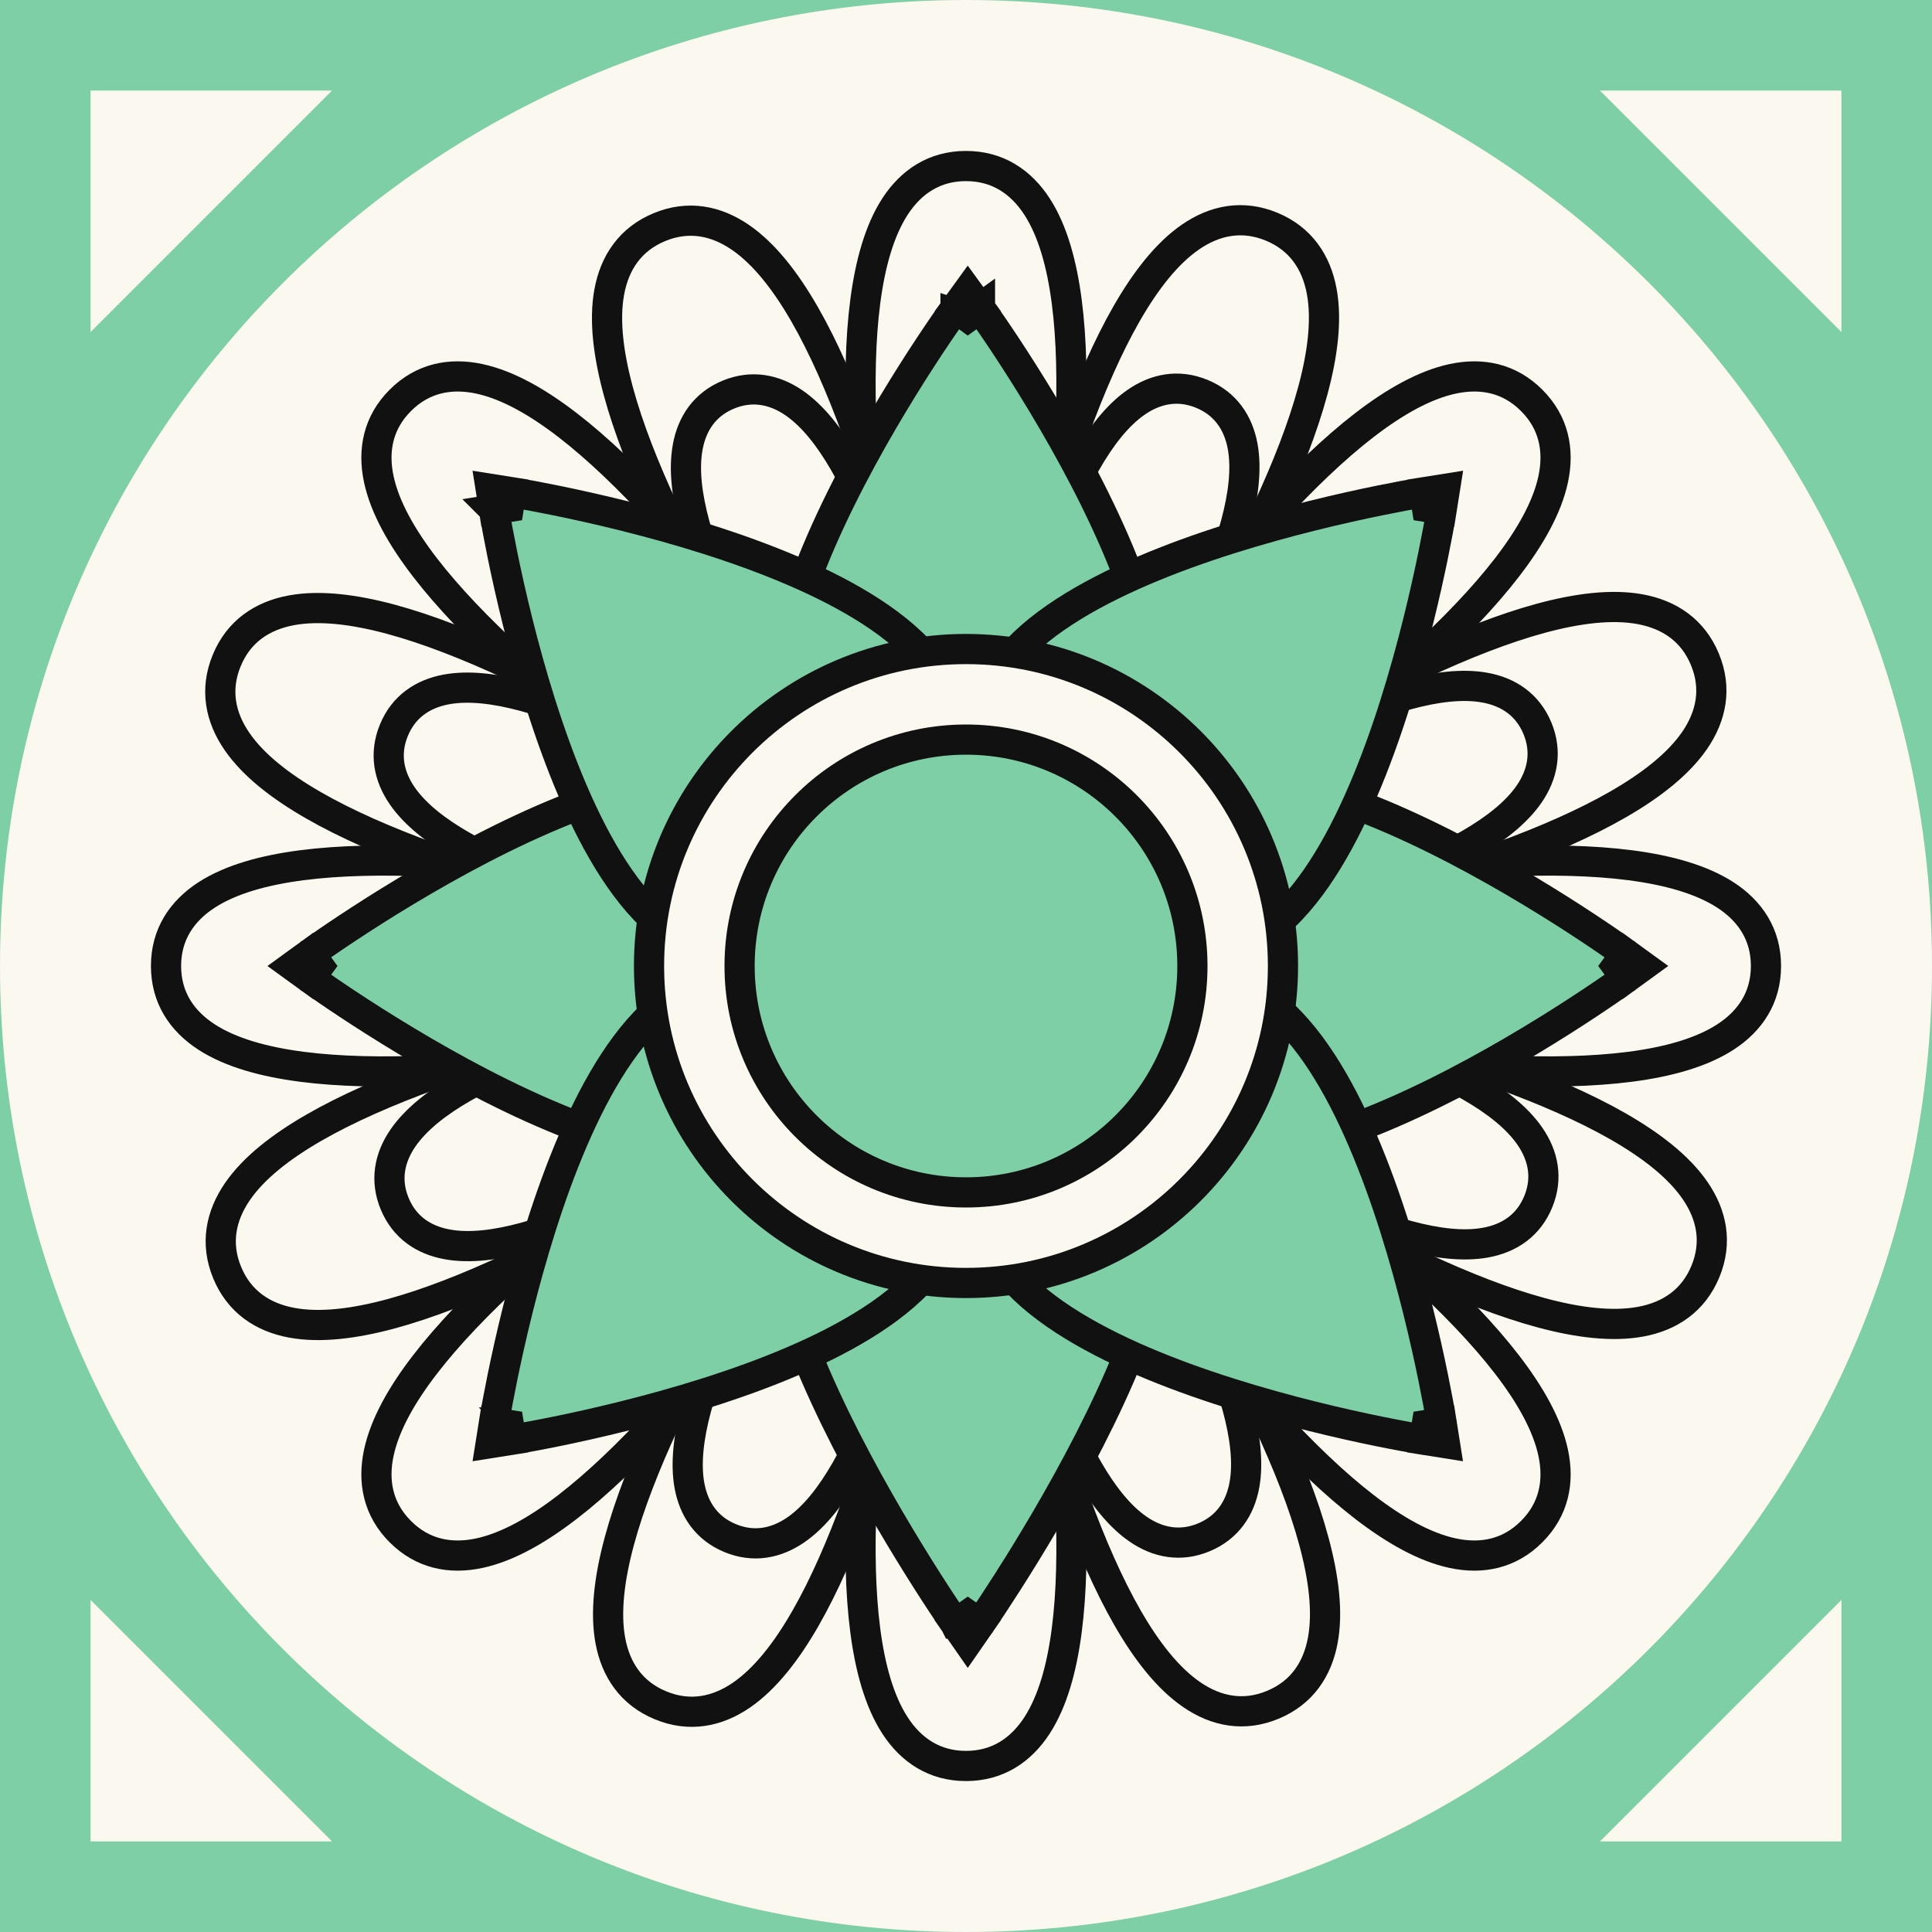
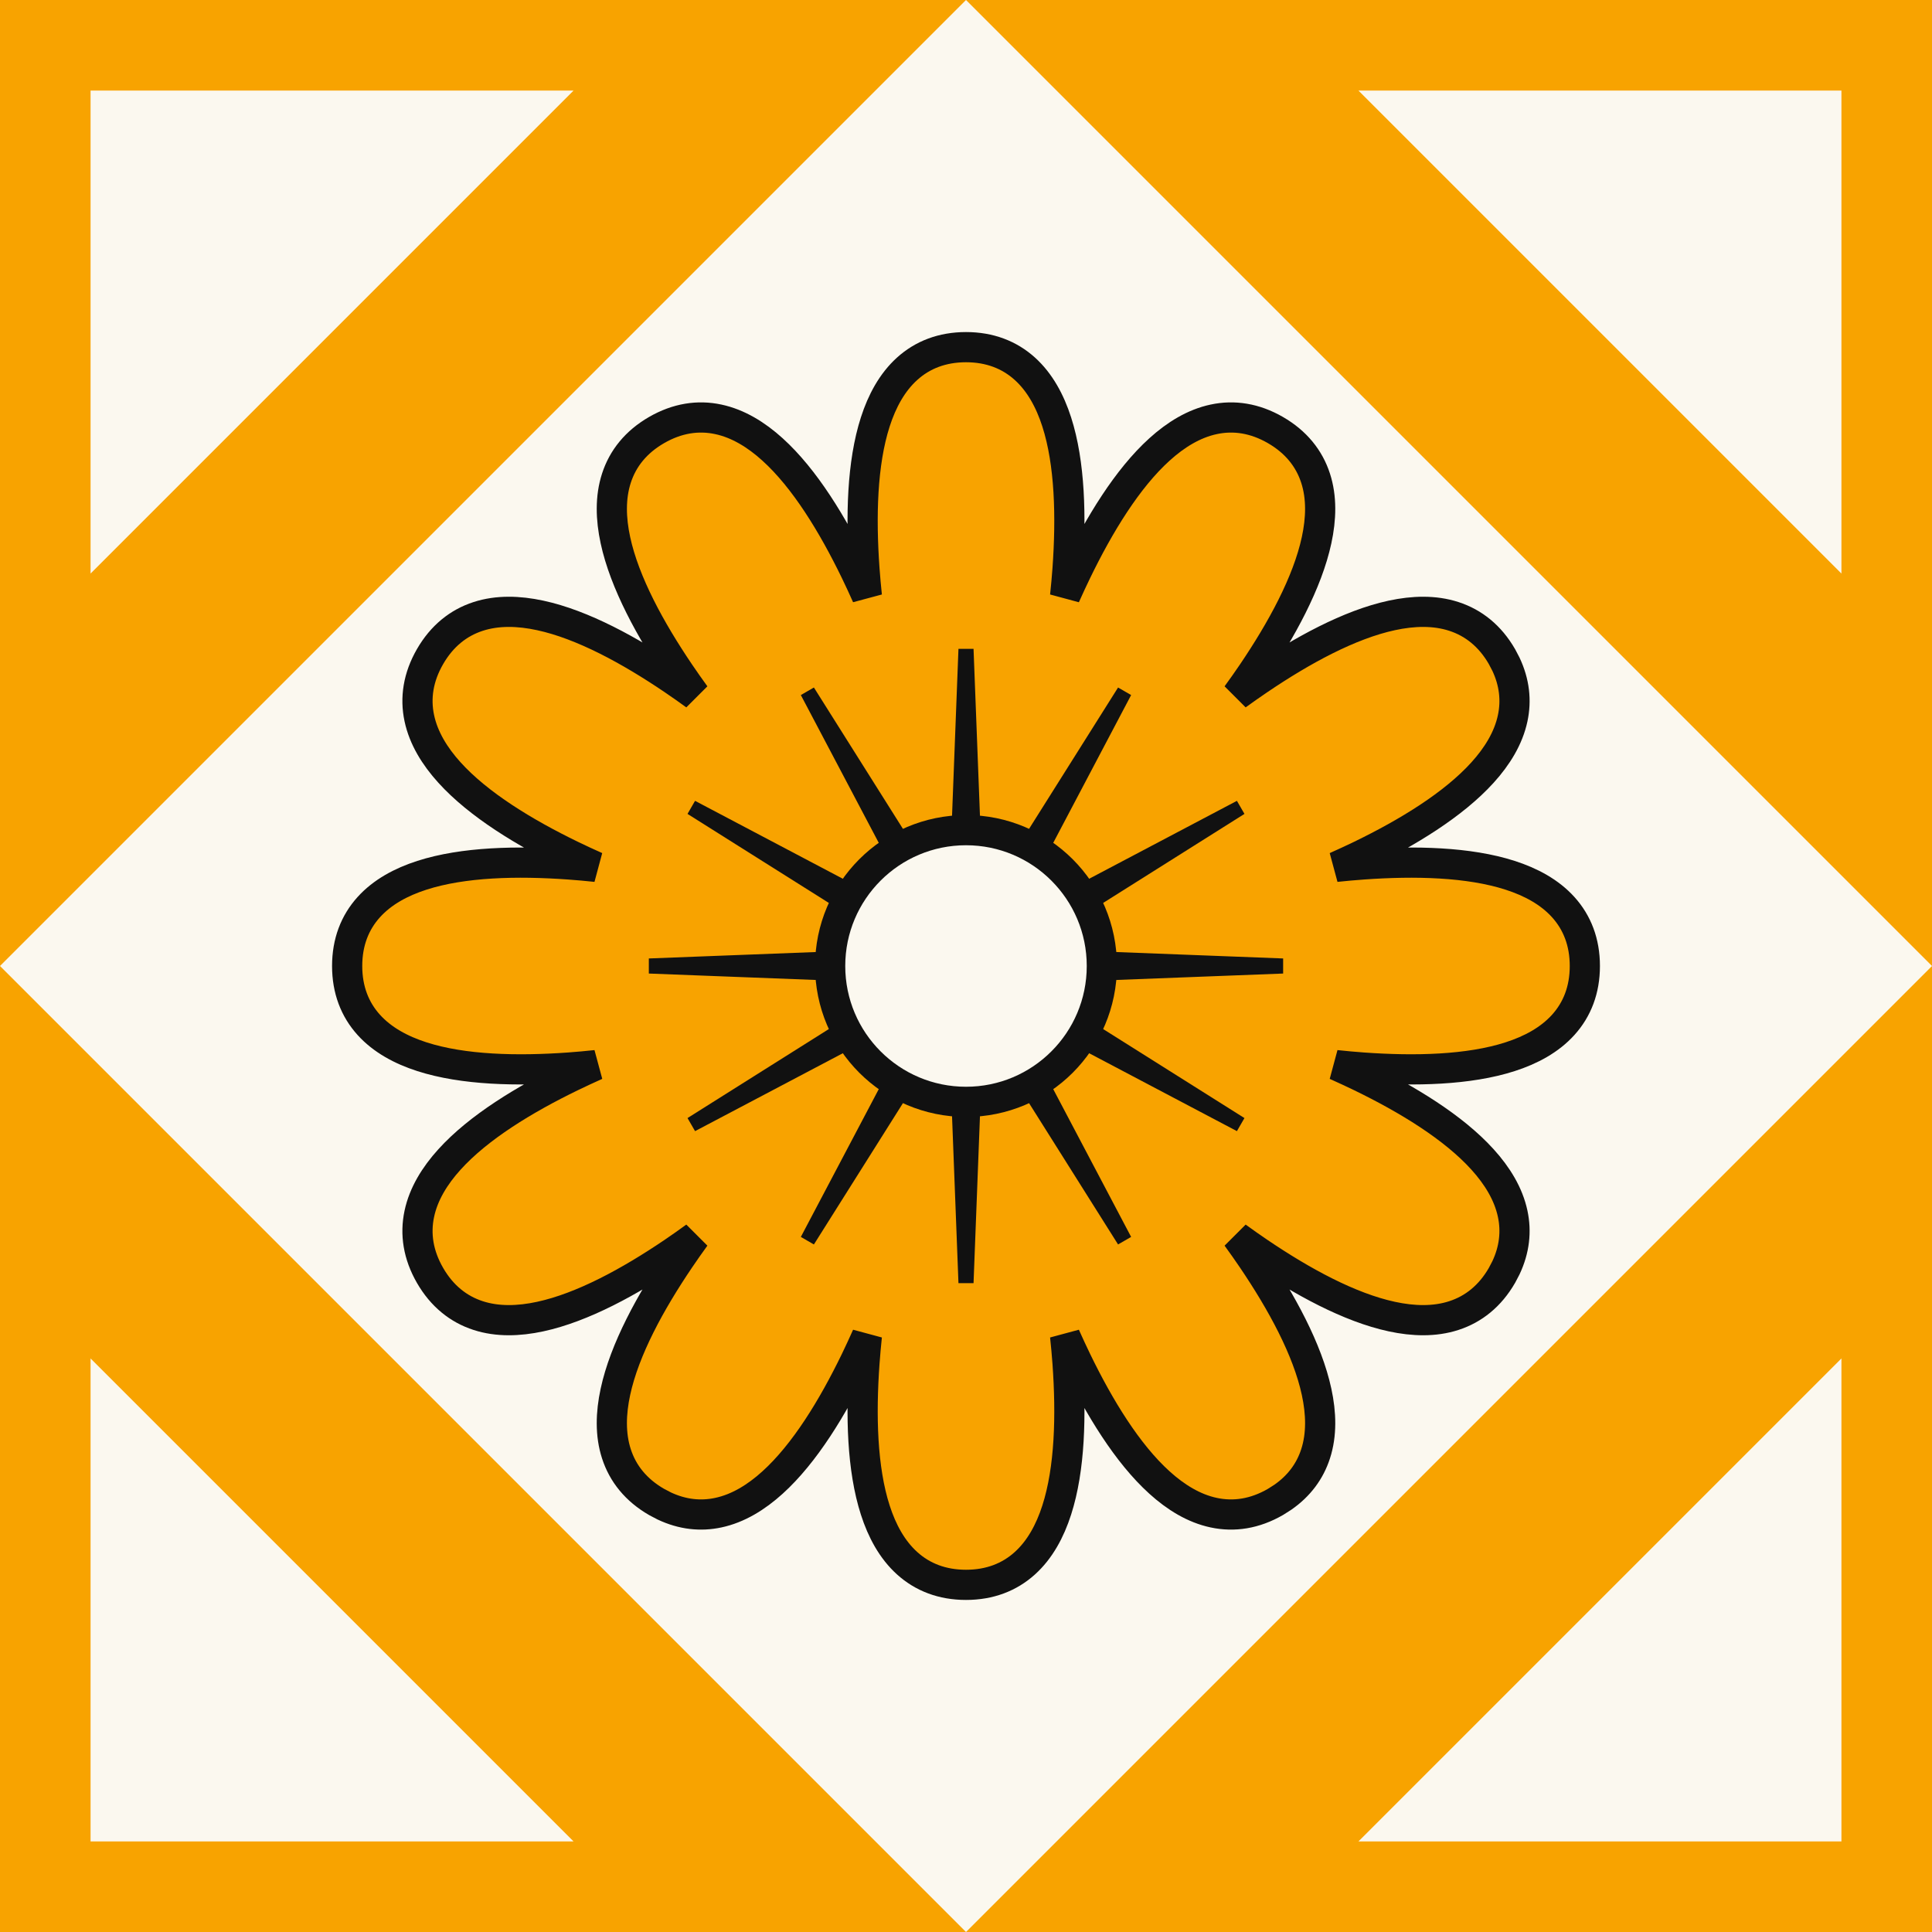
<svg xmlns="http://www.w3.org/2000/svg" width="64" height="64" viewBox="0 0 64 64" fill="none">
-   <g clip-path="url(#clip0_400_1679)">
-     <rect width="64" height="64" fill="#7ECEA6" />
-     <rect y="64" width="64" height="64" rx="32" transform="rotate(-90 0 64)" fill="#FBF8EF" />
-     <path d="M28.85 32.002C28.519 32.06 28.167 32.123 27.797 32.191C25.336 32.641 22.077 33.307 18.896 34.169C15.724 35.029 12.59 36.094 10.402 37.354C9.311 37.982 8.409 38.683 7.867 39.471C7.308 40.285 7.129 41.201 7.527 42.161C7.926 43.121 8.701 43.641 9.672 43.819C10.613 43.991 11.746 43.848 12.961 43.519C15.398 42.858 18.365 41.391 21.213 39.751C24.07 38.106 26.842 36.268 28.898 34.843C29.207 34.629 29.5 34.424 29.775 34.23C29.582 34.505 29.377 34.799 29.163 35.108C27.742 37.166 25.908 39.941 24.268 42.801C22.633 45.652 21.171 48.621 20.514 51.059C20.187 52.274 20.045 53.408 20.219 54.349C20.399 55.319 20.92 56.094 21.881 56.491C22.841 56.888 23.757 56.707 24.57 56.147C25.357 55.603 26.057 54.7 26.683 53.608C27.939 51.418 28.999 48.282 29.854 45.109C30.711 41.926 31.372 38.667 31.817 36.205C31.885 35.835 31.947 35.483 32.004 35.151C32.062 35.483 32.125 35.835 32.193 36.205C32.643 38.666 33.308 41.924 34.171 45.106C35.031 48.278 36.096 51.411 37.355 53.6C37.983 54.691 38.685 55.592 39.473 56.134C40.286 56.694 41.203 56.873 42.163 56.474C43.123 56.076 43.643 55.3 43.821 54.329C43.993 53.389 43.85 52.255 43.52 51.04C42.86 48.603 41.392 45.636 39.753 42.788C38.108 39.931 36.27 37.16 34.845 35.104C34.631 34.795 34.426 34.501 34.232 34.227C34.507 34.42 34.801 34.624 35.11 34.838C37.168 36.26 39.943 38.093 42.803 39.733C45.653 41.368 48.623 42.831 51.061 43.488C52.276 43.815 53.41 43.956 54.35 43.782C55.321 43.603 56.096 43.081 56.493 42.121C56.89 41.161 56.709 40.244 56.148 39.432C55.605 38.645 54.702 37.945 53.61 37.318C51.42 36.062 48.284 35.002 45.111 34.148C41.928 33.291 38.668 32.63 36.207 32.184C35.837 32.117 35.484 32.055 35.153 31.997C35.484 31.939 35.837 31.877 36.207 31.809C38.667 31.359 41.926 30.693 45.107 29.831C48.279 28.971 51.413 27.906 53.602 26.646C54.692 26.018 55.594 25.316 56.136 24.529C56.695 23.715 56.875 22.799 56.476 21.839C56.078 20.879 55.302 20.359 54.331 20.181C53.391 20.009 52.257 20.152 51.042 20.481C48.605 21.142 45.638 22.609 42.79 24.249C39.933 25.893 37.161 27.732 35.106 29.156C34.796 29.371 34.503 29.576 34.228 29.77C34.422 29.494 34.626 29.201 34.84 28.891C36.262 26.833 38.095 24.058 39.735 21.199C41.37 18.348 42.833 15.379 43.489 12.941C43.817 11.726 43.958 10.592 43.784 9.651C43.605 8.681 43.083 7.906 42.123 7.509C41.162 7.112 40.246 7.293 39.434 7.853C38.647 8.397 37.946 9.3 37.32 10.391C36.064 12.582 35.004 15.717 34.149 18.891C33.292 22.074 32.632 25.333 32.186 27.794C32.119 28.165 32.056 28.517 31.999 28.849C31.941 28.517 31.878 28.165 31.811 27.795C31.361 25.334 30.695 22.076 29.832 18.894C28.973 15.722 27.908 12.588 26.648 10.4C26.02 9.309 25.318 8.407 24.53 7.865C23.717 7.306 22.8 7.127 21.841 7.525C20.881 7.924 20.361 8.7 20.183 9.67C20.01 10.611 20.154 11.745 20.483 12.96C21.143 15.397 22.611 18.363 24.251 21.212C25.895 24.068 27.733 26.84 29.158 28.896C29.372 29.205 29.578 29.498 29.771 29.773C29.496 29.58 29.203 29.375 28.893 29.162C26.835 27.74 24.06 25.907 21.201 24.267C18.35 22.632 15.381 21.169 12.943 20.512C11.727 20.185 10.593 20.044 9.653 20.217C8.682 20.397 7.907 20.918 7.511 21.879C7.114 22.839 7.294 23.756 7.855 24.568C8.398 25.355 9.301 26.055 10.393 26.681C12.584 27.938 15.719 28.998 18.892 29.852C22.075 30.709 25.335 31.37 27.796 31.816C28.166 31.883 28.519 31.945 28.85 32.002Z" fill="#FBF8EF" stroke="#111111" />
-     <path d="M29.088 33.206C28.804 33.386 28.503 33.579 28.187 33.783C26.084 35.138 23.327 36.998 20.716 39.01C18.113 41.016 15.624 43.197 14.082 45.197C13.314 46.194 12.749 47.188 12.549 48.123C12.342 49.088 12.527 50.004 13.262 50.738C13.996 51.473 14.912 51.658 15.877 51.451C16.812 51.251 17.806 50.686 18.802 49.918C20.803 48.376 22.984 45.887 24.99 43.284C27.002 40.673 28.862 37.916 30.217 35.813C30.421 35.497 30.614 35.196 30.794 34.911C30.721 35.24 30.643 35.589 30.564 35.957C30.036 38.402 29.402 41.667 28.978 44.936C28.556 48.195 28.338 51.498 28.662 54.002C28.824 55.25 29.127 56.352 29.646 57.155C30.183 57.983 30.961 58.5 32 58.5C33.039 58.5 33.817 57.983 34.354 57.155C34.874 56.352 35.176 55.25 35.338 54.002C35.662 51.498 35.444 48.195 35.022 44.936C34.598 41.667 33.964 38.402 33.436 35.957C33.357 35.589 33.28 35.24 33.206 34.911C33.386 35.196 33.579 35.497 33.783 35.813C35.138 37.916 36.998 40.673 39.01 43.284C41.016 45.887 43.197 48.376 45.197 49.918C46.194 50.686 47.188 51.251 48.123 51.451C49.088 51.658 50.004 51.473 50.738 50.738C51.473 50.004 51.658 49.088 51.451 48.123C51.251 47.188 50.686 46.194 49.918 45.197C48.376 43.197 45.887 41.016 43.284 39.01C40.673 36.998 37.916 35.138 35.813 33.783C35.497 33.579 35.196 33.386 34.911 33.206C35.24 33.279 35.589 33.357 35.957 33.436C38.402 33.964 41.667 34.598 44.936 35.022C48.195 35.444 51.498 35.662 54.002 35.338C55.25 35.176 56.352 34.873 57.155 34.354C57.983 33.817 58.5 33.039 58.5 32C58.5 30.961 57.983 30.183 57.155 29.646C56.352 29.127 55.25 28.824 54.002 28.662C51.498 28.338 48.195 28.556 44.936 28.978C41.667 29.402 38.402 30.036 35.957 30.564C35.589 30.643 35.24 30.721 34.911 30.794C35.196 30.614 35.497 30.421 35.813 30.217C37.916 28.862 40.673 27.002 43.284 24.99C45.887 22.984 48.376 20.802 49.918 18.802C50.686 17.805 51.251 16.812 51.451 15.877C51.658 14.912 51.473 13.996 50.738 13.262C50.004 12.527 49.088 12.342 48.123 12.549C47.188 12.749 46.194 13.314 45.197 14.082C43.197 15.624 41.016 18.113 39.01 20.716C36.998 23.327 35.138 26.084 33.783 28.187C33.579 28.503 33.386 28.804 33.206 29.088C33.28 28.76 33.357 28.411 33.436 28.043C33.964 25.598 34.598 22.333 35.022 19.064C35.444 15.805 35.662 12.502 35.338 9.998C35.176 8.75 34.874 7.648 34.354 6.845C33.817 6.017 33.039 5.5 32 5.5C30.961 5.5 30.183 6.017 29.646 6.845C29.127 7.648 28.824 8.75 28.662 9.998C28.338 12.502 28.556 15.805 28.978 19.064C29.402 22.333 30.036 25.598 30.564 28.043C30.643 28.411 30.721 28.76 30.794 29.088C30.614 28.804 30.421 28.503 30.217 28.187C28.862 26.084 27.002 23.327 24.99 20.716C22.984 18.113 20.803 15.624 18.802 14.082C17.806 13.314 16.812 12.749 15.877 12.549C14.912 12.342 13.996 12.527 13.262 13.262C12.527 13.996 12.342 14.912 12.549 15.877C12.749 16.812 13.314 17.805 14.082 18.802C15.624 20.802 18.113 22.984 20.716 24.99C23.327 27.002 26.084 28.862 28.187 30.217C28.503 30.421 28.804 30.614 29.088 30.794C28.76 30.721 28.411 30.643 28.043 30.564C25.598 30.036 22.333 29.402 19.064 28.978C15.805 28.556 12.502 28.338 9.998 28.662C8.75 28.824 7.648 29.127 6.845 29.646C6.017 30.183 5.5 30.961 5.5 32C5.5 33.039 6.017 33.817 6.845 34.354C7.648 34.873 8.75 35.176 9.998 35.338C12.502 35.662 15.805 35.444 19.064 35.022C22.333 34.598 25.598 33.964 28.043 33.436C28.411 33.357 28.76 33.279 29.088 33.206Z" fill="#FBF8EF" stroke="#111111" />
-     <path d="M29.718 29.68C29.751 29.728 29.784 29.775 29.816 29.822C29.769 29.79 29.722 29.757 29.674 29.724C28.088 28.631 25.95 27.221 23.745 25.959C21.549 24.703 19.253 23.573 17.363 23.066C16.421 22.813 15.529 22.7 14.781 22.839C14.003 22.984 13.37 23.407 13.049 24.188C12.726 24.97 12.877 25.715 13.327 26.366C13.76 26.992 14.472 27.541 15.319 28.025C17.018 28.997 19.443 29.813 21.886 30.469C24.34 31.127 26.851 31.634 28.746 31.975C28.803 31.985 28.86 31.996 28.916 32.006C28.86 32.016 28.803 32.026 28.746 32.037C26.852 32.385 24.343 32.9 21.892 33.567C19.45 34.231 17.029 35.056 15.333 36.034C14.488 36.521 13.778 37.072 13.347 37.7C12.899 38.352 12.751 39.098 13.076 39.878C13.401 40.658 14.035 41.079 14.813 41.221C15.562 41.358 16.453 41.242 17.394 40.986C19.283 40.472 21.575 39.334 23.766 38.07C25.966 36.801 28.1 35.383 29.682 34.285C29.73 34.251 29.777 34.218 29.824 34.186C29.791 34.233 29.759 34.28 29.726 34.328C28.633 35.913 27.222 38.052 25.961 40.257C24.704 42.453 23.575 44.748 23.067 46.639C22.815 47.581 22.702 48.473 22.841 49.221C22.986 49.999 23.409 50.632 24.19 50.953C24.971 51.275 25.717 51.125 26.368 50.675C26.994 50.242 27.542 49.529 28.026 48.683C28.999 46.984 29.815 44.559 30.471 42.116C31.129 39.662 31.635 37.151 31.977 35.256C31.987 35.199 31.997 35.142 32.007 35.086C32.017 35.142 32.028 35.198 32.038 35.256C32.386 37.15 32.902 39.659 33.569 42.11C34.233 44.551 35.057 46.973 36.036 48.669C36.523 49.514 37.074 50.224 37.701 50.655C38.354 51.103 39.1 51.251 39.88 50.926C40.66 50.601 41.081 49.967 41.223 49.189C41.359 48.44 41.243 47.549 40.988 46.608C40.474 44.719 39.336 42.427 38.072 40.236C36.803 38.035 35.385 35.901 34.286 34.32C34.253 34.272 34.22 34.225 34.188 34.178C34.234 34.211 34.282 34.243 34.33 34.276C35.915 35.369 38.054 36.78 40.258 38.041C42.455 39.298 44.75 40.427 46.641 40.934C47.583 41.187 48.475 41.3 49.223 41.161C50.001 41.016 50.633 40.593 50.955 39.812C51.277 39.031 51.127 38.285 50.676 37.634C50.244 37.008 49.531 36.46 48.685 35.975C46.986 35.003 44.561 34.187 42.117 33.531C39.664 32.873 37.153 32.367 35.257 32.025C35.2 32.015 35.144 32.005 35.087 31.995C35.144 31.985 35.2 31.974 35.257 31.964C37.151 31.615 39.661 31.1 42.112 30.433C44.553 29.769 46.975 28.945 48.671 27.966C49.515 27.479 50.226 26.928 50.657 26.301C51.104 25.648 51.252 24.902 50.928 24.122C50.603 23.342 49.969 22.921 49.191 22.779C48.442 22.642 47.55 22.758 46.609 23.014C44.72 23.528 42.429 24.666 40.237 25.93C38.037 27.199 35.903 28.617 34.322 29.716C34.274 29.749 34.227 29.782 34.18 29.814C34.212 29.768 34.245 29.72 34.278 29.672C35.371 28.087 36.781 25.948 38.043 23.743C39.3 21.547 40.429 19.252 40.936 17.361C41.189 16.419 41.302 15.527 41.163 14.779C41.018 14.001 40.595 13.369 39.813 13.047C39.032 12.725 38.286 12.875 37.636 13.325C37.01 13.758 36.461 14.471 35.977 15.317C35.005 17.016 34.189 19.441 33.533 21.885C32.875 24.338 32.368 26.849 32.027 28.745C32.017 28.802 32.006 28.858 31.996 28.915C31.986 28.858 31.976 28.802 31.965 28.745C31.617 26.851 31.102 24.341 30.435 21.89C29.771 19.449 28.946 17.027 27.968 15.331C27.481 14.486 26.93 13.776 26.302 13.345C25.65 12.898 24.904 12.75 24.123 13.074C23.343 13.399 22.922 14.033 22.781 14.812C22.644 15.56 22.76 16.451 23.016 17.392C23.53 19.282 24.667 21.573 25.932 23.765C27.201 25.965 28.619 28.099 29.718 29.68Z" fill="#FBF8EF" stroke="#111111" />
-     <path d="M53.562 31.999L53.856 32.404L54.413 31.999L53.856 31.595L53.562 31.999ZM53.562 31.999C53.856 32.404 53.856 32.404 53.856 32.404L53.855 32.405L53.853 32.406L53.846 32.412L53.816 32.433C53.79 32.452 53.752 32.479 53.702 32.514C53.603 32.584 53.458 32.686 53.272 32.813C52.902 33.067 52.37 33.423 51.723 33.833C50.431 34.651 48.673 35.687 46.821 36.548C44.979 37.406 43 38.111 41.276 38.231C39.538 38.351 37.94 37.873 37.115 36.223C36.39 34.773 36.015 33.395 36.015 31.999C36.015 30.604 36.39 29.226 37.115 27.776C37.94 26.126 39.538 25.648 41.276 25.768C43 25.887 44.979 26.593 46.821 27.45C48.673 28.312 50.431 29.348 51.723 30.166C52.37 30.576 52.902 30.932 53.272 31.186C53.458 31.313 53.603 31.415 53.702 31.485C53.752 31.52 53.79 31.547 53.816 31.566L53.846 31.587L53.853 31.593L53.855 31.594L53.856 31.595C53.856 31.595 53.856 31.595 53.562 31.999Z" fill="#7ECEA6" stroke="#111111" />
-     <path d="M10.562 32L10.268 31.595L9.711 32L10.268 32.404L10.562 32ZM10.562 32C10.268 32.404 10.268 32.404 10.268 32.404L10.269 32.405L10.271 32.406L10.278 32.412L10.308 32.433C10.334 32.452 10.372 32.479 10.422 32.514C10.521 32.584 10.666 32.686 10.852 32.813C11.222 33.067 11.754 33.423 12.401 33.833C13.693 34.651 15.451 35.687 17.303 36.549C19.145 37.406 21.124 38.111 22.848 38.231C24.586 38.351 26.184 37.873 27.009 36.223C27.734 34.773 28.109 33.395 28.109 31.999C28.109 30.604 27.734 29.226 27.009 27.776C26.184 26.126 24.586 25.648 22.848 25.768C21.124 25.887 19.145 26.593 17.303 27.45C15.451 28.312 13.693 29.348 12.401 30.166C11.754 30.576 11.222 30.932 10.852 31.186C10.666 31.313 10.521 31.415 10.422 31.485C10.372 31.52 10.334 31.547 10.308 31.566L10.278 31.587L10.271 31.593L10.269 31.594L10.268 31.595C10.268 31.595 10.268 31.595 10.562 32Z" fill="#7ECEA6" stroke="#111111" />
-     <path d="M32.058 10.499L32.463 10.206L32.058 9.649L31.654 10.206L32.058 10.499ZM32.058 10.499C32.463 10.206 32.463 10.206 32.463 10.206L32.463 10.207L32.465 10.209L32.471 10.216L32.492 10.246C32.51 10.272 32.538 10.31 32.573 10.36C32.643 10.459 32.745 10.604 32.872 10.79C33.126 11.16 33.482 11.692 33.891 12.339C34.709 13.631 35.745 15.389 36.607 17.241C37.464 19.083 38.17 21.062 38.29 22.786C38.41 24.524 37.931 26.122 36.282 26.947C34.832 27.672 33.454 28.047 32.058 28.047C30.662 28.047 29.284 27.672 27.834 26.947C26.185 26.122 25.706 24.524 25.826 22.786C25.946 21.062 26.652 19.083 27.509 17.241C28.371 15.389 29.407 13.631 30.225 12.339C30.634 11.692 30.991 11.16 31.245 10.79C31.372 10.604 31.473 10.459 31.544 10.36C31.579 10.31 31.606 10.272 31.624 10.246L31.646 10.216L31.651 10.209L31.653 10.207L31.653 10.206C31.653 10.206 31.654 10.206 32.058 10.499Z" fill="#7ECEA6" stroke="#111111" />
-     <path d="M32.058 53.499L31.647 53.785L32.058 54.376L32.468 53.785L32.058 53.499ZM32.058 53.499C32.468 53.785 32.468 53.785 32.469 53.784L32.469 53.784L32.471 53.782L32.476 53.773L32.499 53.741C32.518 53.713 32.546 53.671 32.583 53.617C32.656 53.509 32.763 53.351 32.896 53.15C33.161 52.747 33.534 52.17 33.962 51.474C34.816 50.084 35.895 48.207 36.786 46.277C37.67 44.36 38.394 42.337 38.491 40.668C38.54 39.83 38.433 39.032 38.064 38.377C37.684 37.703 37.057 37.233 36.181 37.014C35.354 36.807 34.687 36.809 34.039 36.859C33.836 36.874 33.642 36.894 33.448 36.913C33.014 36.956 32.583 36.999 32.06 36.999C31.537 36.999 31.106 36.956 30.672 36.913C30.478 36.894 30.284 36.874 30.081 36.859C29.433 36.809 28.766 36.807 27.939 37.014C27.063 37.233 26.436 37.703 26.056 38.377C25.686 39.032 25.58 39.829 25.628 40.668C25.724 42.337 26.448 44.36 27.332 46.277C28.222 48.207 29.301 50.084 30.155 51.474C30.582 52.17 30.954 52.747 31.22 53.149C31.353 53.351 31.459 53.509 31.532 53.617C31.569 53.671 31.598 53.713 31.617 53.741L31.639 53.773L31.645 53.782L31.646 53.784L31.647 53.784C31.647 53.785 31.647 53.785 32.058 53.499Z" fill="#7ECEA6" stroke="#111111" />
-     <path d="M47.264 16.796L47.758 16.875L47.866 16.195L47.186 16.303L47.264 16.796ZM47.264 16.796C47.758 16.875 47.758 16.875 47.758 16.875L47.758 16.876L47.758 16.878L47.756 16.888L47.75 16.924C47.745 16.956 47.737 17.002 47.727 17.061C47.707 17.181 47.676 17.356 47.635 17.577C47.552 18.019 47.428 18.647 47.26 19.393C46.925 20.885 46.415 22.861 45.715 24.78C45.018 26.688 44.118 28.587 42.983 29.891C41.84 31.204 40.371 31.996 38.621 31.413C37.084 30.9 35.844 30.192 34.857 29.204C33.87 28.218 33.161 26.977 32.648 25.44C32.065 23.69 32.857 22.221 34.17 21.078C35.474 19.944 37.373 19.043 39.281 18.346C41.2 17.646 43.176 17.136 44.667 16.801C45.414 16.633 46.042 16.509 46.484 16.426C46.705 16.385 46.88 16.354 46.999 16.334C47.059 16.323 47.105 16.316 47.137 16.311L47.173 16.305L47.182 16.303L47.185 16.303L47.186 16.303C47.186 16.303 47.186 16.303 47.264 16.796Z" fill="#7ECEA6" stroke="#111111" />
-     <path d="M16.858 47.202L16.364 47.124L16.256 47.804L16.937 47.696L16.858 47.202ZM16.858 47.202C16.937 47.696 16.937 47.696 16.937 47.696L16.938 47.696L16.94 47.696L16.95 47.694L16.986 47.688C17.017 47.683 17.064 47.675 17.123 47.665C17.243 47.644 17.418 47.614 17.639 47.572C18.081 47.49 18.709 47.366 19.455 47.198C20.947 46.863 22.923 46.352 24.842 45.652C26.75 44.956 28.649 44.055 29.953 42.921C31.267 41.777 32.058 40.309 31.475 38.559C30.962 37.021 30.254 35.781 29.267 34.794C28.28 33.807 27.04 33.098 25.502 32.586C23.752 32.002 22.284 32.794 21.14 34.108C20.006 35.411 19.105 37.31 18.408 39.219C17.708 41.138 17.198 43.113 16.863 44.605C16.695 45.352 16.571 45.98 16.488 46.422C16.447 46.643 16.416 46.817 16.396 46.937C16.385 46.997 16.378 47.043 16.372 47.075L16.366 47.111L16.365 47.12L16.365 47.123L16.364 47.123C16.364 47.124 16.364 47.124 16.858 47.202Z" fill="#7ECEA6" stroke="#111111" />
-     <path d="M16.857 16.796L16.936 16.303L16.255 16.195L16.363 16.875L16.857 16.796ZM16.857 16.796C16.936 16.303 16.936 16.303 16.936 16.303L16.937 16.303L16.939 16.303L16.949 16.305L16.985 16.311C17.016 16.316 17.062 16.323 17.122 16.334C17.242 16.354 17.417 16.385 17.638 16.426C18.08 16.509 18.708 16.633 19.455 16.801C20.947 17.136 22.923 17.646 24.842 18.346C26.751 19.043 28.65 19.943 29.954 21.078C31.268 22.221 32.06 23.69 31.477 25.44C30.964 26.977 30.255 28.217 29.268 29.204C28.281 30.191 27.041 30.9 25.503 31.413C23.754 31.996 22.285 31.204 21.141 29.89C20.007 28.587 19.106 26.688 18.409 24.78C17.708 22.861 17.197 20.885 16.862 19.394C16.694 18.647 16.57 18.019 16.487 17.577C16.446 17.356 16.415 17.181 16.395 17.062C16.384 17.002 16.377 16.956 16.371 16.924L16.366 16.888L16.364 16.878L16.364 16.876L16.363 16.875C16.363 16.875 16.363 16.875 16.857 16.796Z" fill="#7ECEA6" stroke="#111111" />
-     <path d="M47.261 47.202L47.182 47.696L47.862 47.804L47.754 47.124L47.261 47.202ZM47.261 47.202C47.754 47.124 47.754 47.124 47.754 47.123L47.754 47.123L47.754 47.12L47.752 47.111L47.746 47.075C47.741 47.043 47.733 46.997 47.723 46.937C47.703 46.817 47.672 46.643 47.631 46.422C47.548 45.98 47.424 45.352 47.256 44.605C46.921 43.113 46.411 41.138 45.711 39.219C45.014 37.31 44.114 35.411 42.979 34.108C41.836 32.794 40.367 32.002 38.617 32.586C37.08 33.098 35.84 33.807 34.853 34.794C33.866 35.781 33.157 37.021 32.644 38.559C32.061 40.309 32.853 41.777 34.166 42.921C35.47 44.055 37.369 44.956 39.277 45.652C41.196 46.352 43.172 46.863 44.663 47.198C45.41 47.366 46.038 47.49 46.48 47.572C46.701 47.614 46.876 47.644 46.995 47.665C47.055 47.675 47.102 47.683 47.133 47.688L47.169 47.694L47.178 47.696L47.181 47.696L47.182 47.696C47.182 47.696 47.182 47.696 47.261 47.202Z" fill="#7ECEA6" stroke="#111111" />
-     <rect x="21.5" y="21.5" width="21" height="21" rx="10.5" fill="#FBF8EF" stroke="#111111" />
-     <rect x="24.5" y="24.5" width="15" height="15" rx="7.5" fill="#7ECEA6" stroke="#111111" />
-     <path d="M61 53V61H53L61 53Z" fill="#FBF8EF" />
-     <path d="M53 3H61V11L53 3Z" fill="#FBF8EF" />
-     <path d="M11 3H3V11L11 3Z" fill="#FBF8EF" />
-     <path d="M11 61H3V53L11 61Z" fill="#FBF8EF" />
+   <g clip-path="url(#clip0_2741_1999)">
+     <rect width="64" height="64" fill="#F8A300" />
+     <rect width="45.255" height="45.255" transform="translate(0 32) rotate(-45)" fill="#FBF8EF" />
+     <path d="M32 11.5C32.787 11.5 33.438 11.754 33.948 12.214C34.448 12.665 34.783 13.286 35.005 13.976C35.447 15.347 35.487 17.128 35.364 18.848C35.343 19.148 35.314 19.448 35.283 19.745C35.406 19.472 35.532 19.198 35.663 18.928C36.416 17.377 37.342 15.854 38.41 14.888C38.948 14.401 39.548 14.031 40.206 13.891C40.878 13.747 41.569 13.853 42.25 14.246C42.931 14.639 43.368 15.185 43.58 15.839C43.788 16.479 43.767 17.184 43.614 17.893C43.311 19.301 42.455 20.864 41.489 22.292C41.321 22.541 41.146 22.786 40.971 23.028C41.213 22.853 41.459 22.679 41.708 22.511C43.136 21.545 44.699 20.689 46.107 20.386C46.816 20.233 47.521 20.212 48.161 20.42C48.815 20.632 49.361 21.069 49.754 21.75L49.888 22.006C50.169 22.604 50.235 23.206 50.109 23.794C49.969 24.452 49.599 25.052 49.112 25.59C48.146 26.658 46.623 27.584 45.072 28.337C44.801 28.468 44.527 28.593 44.254 28.716C44.552 28.685 44.852 28.657 45.152 28.636C46.872 28.513 48.653 28.553 50.024 28.995C50.715 29.217 51.335 29.552 51.786 30.052C52.246 30.562 52.5 31.213 52.5 32C52.5 32.787 52.246 33.438 51.786 33.948C51.335 34.448 50.715 34.783 50.024 35.005C48.653 35.447 46.872 35.487 45.152 35.364C44.852 35.343 44.552 35.314 44.254 35.283C44.527 35.406 44.801 35.532 45.072 35.663C46.623 36.416 48.146 37.342 49.112 38.41C49.599 38.948 49.969 39.548 50.109 40.206C50.235 40.794 50.169 41.396 49.888 41.994L49.754 42.25C49.361 42.931 48.815 43.368 48.161 43.58C47.521 43.788 46.816 43.767 46.107 43.614C44.699 43.311 43.136 42.455 41.708 41.489C41.459 41.321 41.213 41.146 40.971 40.971C41.146 41.213 41.321 41.459 41.489 41.708C42.455 43.136 43.311 44.699 43.614 46.107C43.767 46.816 43.788 47.521 43.58 48.161C43.395 48.733 43.037 49.222 42.494 49.599L42.25 49.754C41.569 50.147 40.878 50.253 40.206 50.109C39.548 49.969 38.948 49.599 38.41 49.112C37.342 48.146 36.416 46.623 35.663 45.072C35.532 44.801 35.406 44.527 35.283 44.254C35.314 44.552 35.343 44.852 35.364 45.152C35.487 46.872 35.447 48.653 35.005 50.024C34.783 50.715 34.448 51.335 33.948 51.786C33.438 52.246 32.787 52.5 32 52.5C31.213 52.5 30.562 52.246 30.052 51.786C29.552 51.335 29.217 50.715 28.995 50.024C28.553 48.653 28.513 46.872 28.636 45.152C28.657 44.852 28.685 44.552 28.716 44.254C28.593 44.527 28.468 44.801 28.337 45.072C27.584 46.623 26.658 48.146 25.59 49.112C25.052 49.599 24.452 49.969 23.794 50.109C23.206 50.235 22.604 50.169 22.006 49.888L21.75 49.754C21.069 49.361 20.632 48.815 20.42 48.161C20.212 47.521 20.233 46.816 20.386 46.107C20.689 44.699 21.545 43.136 22.511 41.708C22.679 41.459 22.853 41.213 23.028 40.971C22.786 41.146 22.541 41.321 22.292 41.489C20.864 42.455 19.301 43.311 17.893 43.614C17.184 43.767 16.479 43.788 15.839 43.58C15.185 43.368 14.639 42.931 14.246 42.25C13.853 41.569 13.747 40.878 13.891 40.206C14.031 39.548 14.401 38.948 14.888 38.41C15.854 37.342 17.377 36.416 18.928 35.663C19.198 35.532 19.472 35.406 19.745 35.283C19.448 35.314 19.148 35.343 18.848 35.364C17.128 35.487 15.347 35.447 13.976 35.005C13.286 34.783 12.665 34.448 12.214 33.948C11.754 33.438 11.5 32.787 11.5 32C11.5 31.213 11.754 30.562 12.214 30.052C12.665 29.552 13.286 29.217 13.976 28.995C15.347 28.553 17.128 28.513 18.848 28.636C19.148 28.657 19.448 28.685 19.745 28.716C19.472 28.594 19.198 28.468 18.928 28.337C17.377 27.584 15.854 26.658 14.888 25.59C14.401 25.052 14.031 24.452 13.891 23.794C13.747 23.122 13.853 22.431 14.246 21.75C14.639 21.069 15.185 20.632 15.839 20.42C16.479 20.212 17.184 20.233 17.893 20.386C19.301 20.689 20.864 21.545 22.292 22.511C22.541 22.679 22.786 22.853 23.028 23.028C22.853 22.786 22.679 22.541 22.511 22.292C21.545 20.864 20.689 19.301 20.386 17.893C20.233 17.184 20.212 16.479 20.42 15.839C20.632 15.185 21.069 14.639 21.75 14.246C22.431 13.853 23.122 13.747 23.794 13.891C24.452 14.031 25.052 14.401 25.59 14.888C26.658 15.854 27.584 17.377 28.337 18.928C28.468 19.198 28.594 19.472 28.716 19.745C28.685 19.448 28.657 19.148 28.636 18.848C28.513 17.128 28.553 15.347 28.995 13.976C29.217 13.286 29.552 12.665 30.052 12.214C30.562 11.754 31.213 11.5 32 11.5Z" fill="#F8A300" stroke="#111111" />
+     <path d="M32.322 29.875L32.353 30.682L32.783 29.999L37.249 22.908L33.342 30.32L32.965 31.035L33.68 30.658L41.091 26.75L34.001 31.217L33.318 31.646L34.125 31.678L42.496 32L34.125 32.322L33.318 32.353L34.001 32.783L41.091 37.249L33.68 33.342L32.965 32.965L33.342 33.68L37.249 41.091L32.783 34.001L32.353 33.318L32.322 34.125L32 42.496L31.678 34.125L31.646 33.318L31.217 34.001L26.75 41.091L30.658 33.68L31.035 32.965L30.32 33.342L22.908 37.249L29.999 32.783L30.682 32.353L29.875 32.322L21.503 32L29.875 31.678L30.682 31.646L29.999 31.217L22.908 26.75L30.32 30.658L31.035 31.035L30.658 30.32L26.75 22.908L31.217 29.999L31.646 30.682L31.678 29.875L32 21.503L32.322 29.875Z" stroke="#111111" stroke-width="0.5" />
+     <rect x="27.5" y="27.5" width="9" height="9" rx="4.5" fill="#FBF8EF" stroke="#111111" />
+     <path d="M61 45V61H45L61 45Z" fill="#FBF8EF" />
+     <path d="M45 3H61V19L45 3Z" fill="#FBF8EF" />
+     <path d="M19 3H3V19L19 3Z" fill="#FBF8EF" />
+     <path d="M19 61H3V45L19 61Z" fill="#FBF8EF" />
  </g>
  <defs>
-     <clipPath id="clip0_400_1679">
+     <clipPath id="clip0_2741_1999">
      <rect width="64" height="64" fill="white" />
    </clipPath>
  </defs>
</svg>
